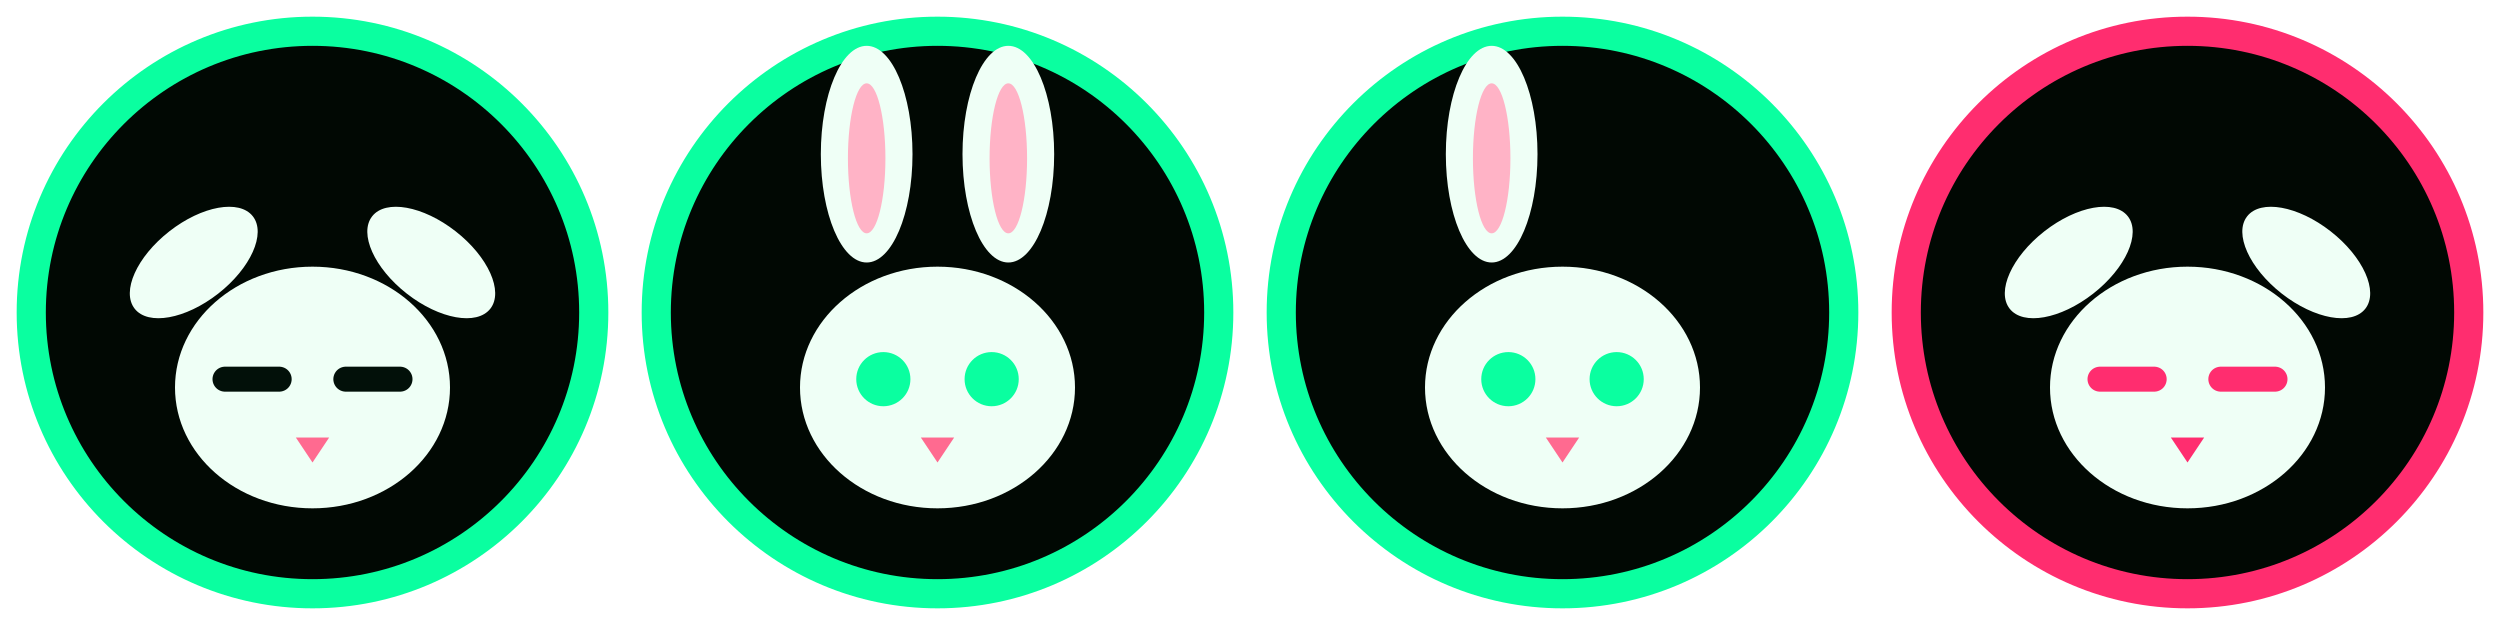
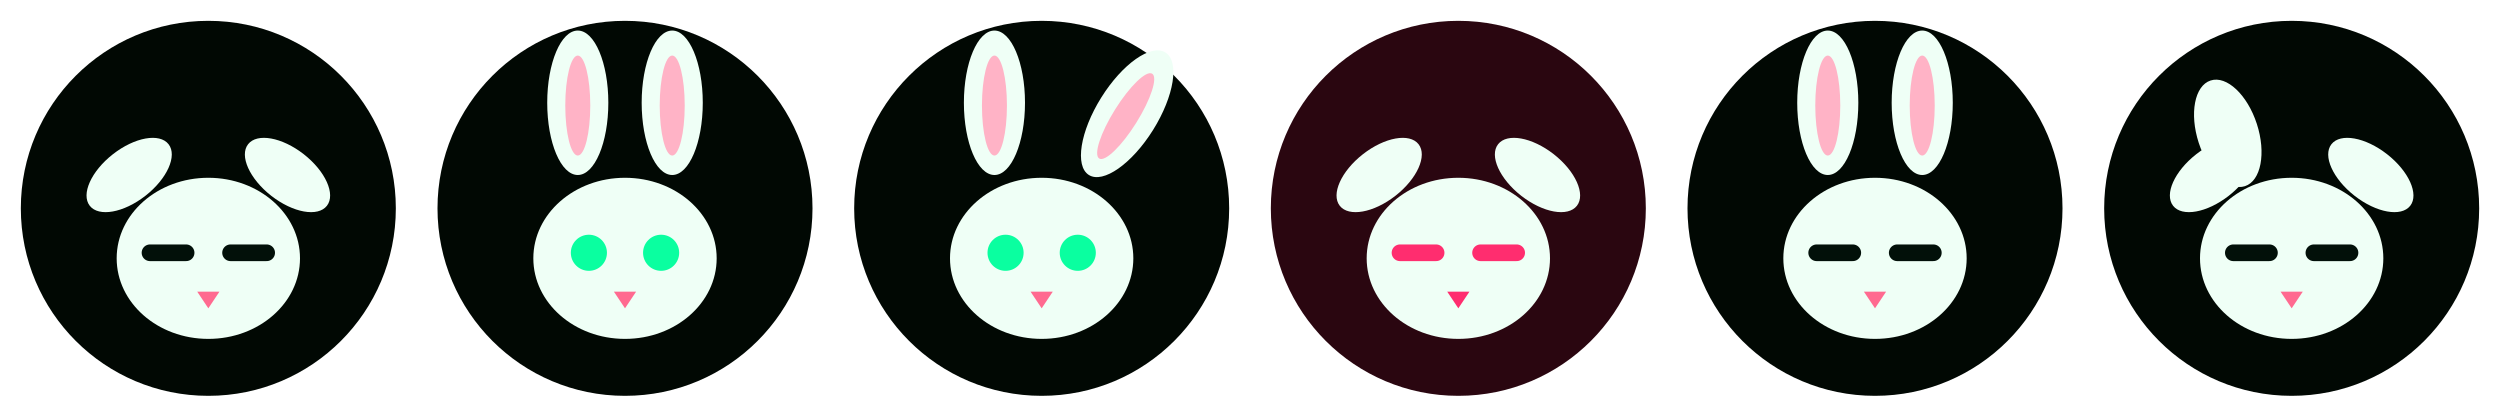
- <svg xmlns="http://www.w3.org/2000/svg" width="120" height="30" viewBox="0 0 120 30">
+ <svg xmlns="http://www.w3.org/2000/svg" width="180" height="30" viewBox="0 0 180 30">
  <defs>
-     <g id="ring">
-       <circle cx="15" cy="15" r="13.5" fill="#010803" stroke="#0affa0" stroke-width="1.4" />
+     <circle id="d" cx="15" cy="15" r="13.5" fill="#010803" />
+     <ellipse id="hb" cx="15" cy="18.6" rx="6.6" ry="5.8" fill="#effff6" />
+     <path id="n" d="M14.2 21l.8 1.2.8-1.2z" fill="#ff6a90" />
+     <path id="s" d="M10.8 18.2h2.6M16.6 18.2h2.6" stroke="#021009" stroke-width="1.2" stroke-linecap="round" />
+     <g id="f" fill="#effff6">
+       <ellipse cx="9.3" cy="12.6" rx="3.6" ry="1.9" transform="rotate(-38 9.3 12.6)" />
+       <ellipse cx="20.7" cy="12.6" rx="3.6" ry="1.9" transform="rotate(38 20.7 12.6)" />
    </g>
-     <g id="red">
-       <circle cx="15" cy="15" r="13.5" fill="#010803" stroke="#ff2d6f" stroke-width="1.4" />
+     <g id="l">
+       <ellipse cx="11.6" cy="7.4" rx="2.2" ry="5.2" fill="#effff6" />
+       <ellipse cx="11.6" cy="7.6" rx=".9" ry="3.6" fill="#ffb3c6" />
    </g>
-     <g id="up">
-       <ellipse cx="11.6" cy="7.4" rx="2.2" ry="5.2" fill="#effff6" />
+     <g id="r">
      <ellipse cx="18.4" cy="7.4" rx="2.2" ry="5.2" fill="#effff6" />
-       <ellipse cx="11.6" cy="7.6" rx=".9" ry="3.6" fill="#ffb3c6" />
      <ellipse cx="18.4" cy="7.6" rx=".9" ry="3.6" fill="#ffb3c6" />
    </g>
-     <g id="fold">
-       <ellipse cx="9.3" cy="12.6" rx="3.6" ry="1.9" transform="rotate(-38 9.3 12.6)" fill="#effff6" />
-       <ellipse cx="20.7" cy="12.6" rx="3.6" ry="1.9" transform="rotate(38 20.7 12.6)" fill="#effff6" />
-     </g>
-     <g id="head">
-       <ellipse cx="15" cy="18.6" rx="6.6" ry="5.8" fill="#effff6" />
+     <g id="o" fill="#0affa0">
+       <circle cx="12.4" cy="18.2" r="1.3" />
+       <circle cx="17.6" cy="18.2" r="1.3" />
    </g>
  </defs>
-   <use href="#ring" />
-   <use href="#fold" />
-   <use href="#head" />
-   <path d="M10.8 18.2h2.6M16.6 18.2h2.6" stroke="#021009" stroke-width="1.2" stroke-linecap="round" />
-   <path d="M14.2 21l.8 1.2.8-1.2z" fill="#ff6a90" />
-   <use href="#ring" x="30" />
-   <use href="#up" x="30" />
-   <use href="#head" x="30" />
-   <circle cx="42.4" cy="18.2" r="1.3" fill="#0affa0" />
-   <circle cx="47.6" cy="18.2" r="1.3" fill="#0affa0" />
-   <path d="M44.2 21l.8 1.2.8-1.2z" fill="#ff6a90" />
-   <use href="#ring" x="60" />
-   <use href="#head" x="60" />
-   <ellipse cx="11.6" cy="7.4" rx="2.2" ry="5.2" transform="translate(60 0)" fill="#effff6" />
-   <ellipse cx="11.6" cy="7.6" rx=".9" ry="3.6" transform="translate(60 0)" fill="#ffb3c6" />
-   <ellipse cx="19.6" cy="8.2" rx="2.2" ry="5.2" transform="rotate(30 19.6 8.2) translate(60 0)" fill="#effff6" />
-   <ellipse cx="19.6" cy="8.4" rx=".9" ry="3.6" transform="rotate(30 19.6 8.4) translate(60 0)" fill="#ffb3c6" />
-   <circle cx="72.4" cy="18.2" r="1.3" fill="#0affa0" />
-   <circle cx="77.6" cy="18.2" r="1.3" fill="#0affa0" />
-   <path d="M74.2 21l.8 1.2.8-1.2z" fill="#ff6a90" />
-   <use href="#red" x="90" />
-   <use href="#fold" x="90" />
-   <use href="#head" x="90" />
-   <path d="M100.8 18.2h2.6M106.6 18.2h2.6" stroke="#ff2d6f" stroke-width="1.2" stroke-linecap="round" />
-   <path d="M104.2 21l.8 1.2.8-1.2z" fill="#ff2d6f" />
+   <g transform="translate(0 0)">
+     <use href="#d" />
+     <use href="#f" />
+     <use href="#hb" />
+     <use href="#s" />
+     <use href="#n" />
+   </g>
+   <g transform="translate(30 0)">
+     <use href="#d" />
+     <use href="#l" />
+     <use href="#r" />
+     <use href="#hb" />
+     <use href="#o" />
+     <use href="#n" />
+   </g>
+   <g transform="translate(60 0)">
+     <use href="#d" />
+     <use href="#l" />
+     <g transform="rotate(32 18.4 12.6)">
+       <use href="#r" />
+     </g>
+     <use href="#hb" />
+     <use href="#o" />
+     <use href="#n" />
+   </g>
+   <g transform="translate(90 0)">
+     <circle cx="15" cy="15" r="13.5" fill="#2a0610" />
+     <use href="#f" />
+     <use href="#hb" />
+     <path d="M10.8 18.2h2.6M16.6 18.2h2.6" stroke="#ff2d6f" stroke-width="1.2" stroke-linecap="round" />
+     <path d="M14.2 21l.8 1.2.8-1.2z" fill="#ff2d6f" />
+   </g>
+   <g transform="translate(120 0)">
+     <use href="#d" />
+     <use href="#l" />
+     <use href="#r" />
+     <use href="#hb" />
+     <use href="#s" />
+     <use href="#n" />
+   </g>
+   <g transform="translate(150 0)">
+     <use href="#d" />
+     <use href="#f" />
+     <use href="#hb" />
+     <use href="#s" />
+     <use href="#n" />
+     <ellipse cx="10.4" cy="9.6" rx="2.2" ry="4" transform="rotate(-18 10.4 9.6)" fill="#effff6" />
+   </g>
</svg>
